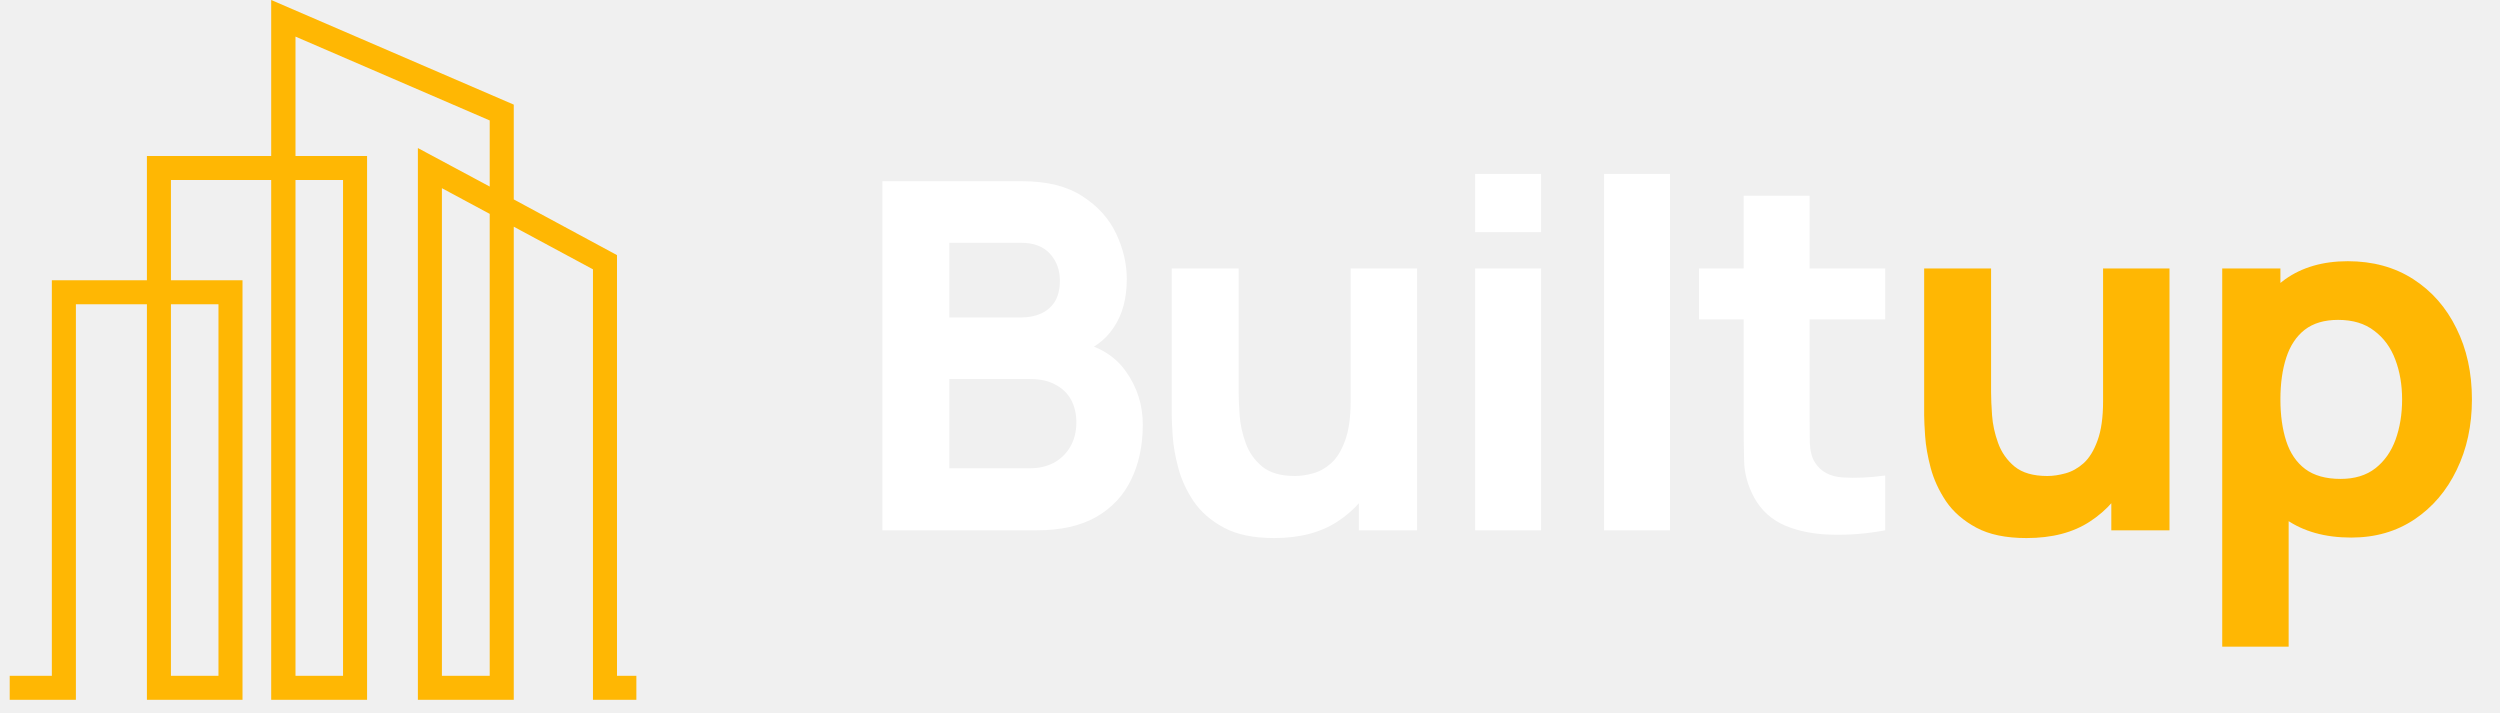
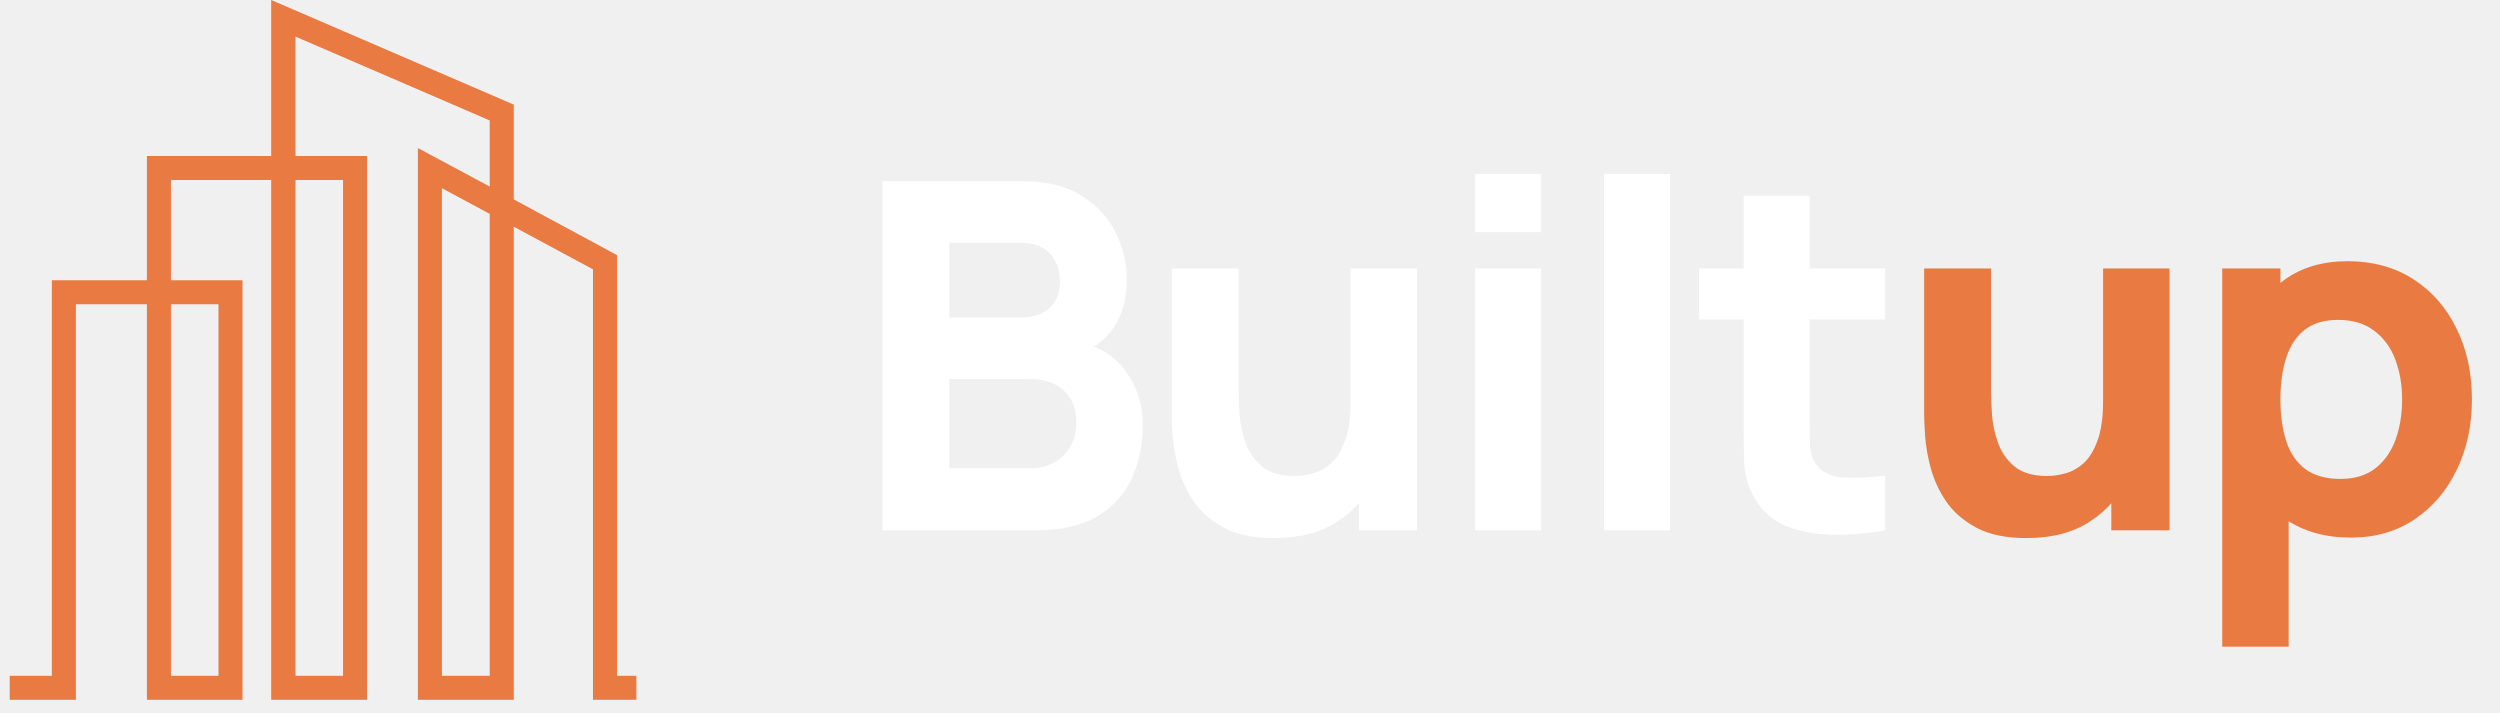
<svg xmlns="http://www.w3.org/2000/svg" width="165" height="47" viewBox="0 0 165 47" fill="none">
-   <path fill-rule="evenodd" clip-rule="evenodd" d="M9.696 18.497V10.294H17.899V0L33.908 6.905V13.161L40.722 16.838V44.602H42V46.188H39.136V17.776L33.908 14.963V46.188H27.58V9.771L32.321 12.313V7.95L19.503 2.416V10.294H24.227V46.188H17.899V11.88H11.282V18.497H16.006V46.188H9.696V20.083H5.009V46.188H0.641V44.602H3.422V18.497H9.696ZM22.64 44.602V11.88H19.503V44.602H22.64ZM14.419 44.602V20.083H11.282V44.602H14.419ZM32.321 14.116L29.166 12.421V44.602H32.321V14.116Z" fill="#FFB703" />
+   <path fill-rule="evenodd" clip-rule="evenodd" d="M9.696 18.497V10.294H17.899V0L33.908 6.905V13.161L40.722 16.838V44.602H42V46.188H39.136V17.776L33.908 14.963V46.188H27.58V9.771L32.321 12.313V7.95L19.503 2.416V10.294H24.227V46.188H17.899V11.88H11.282V18.497H16.006V46.188H9.696V20.083H5.009V46.188H0.641V44.602H3.422V18.497H9.696ZM22.64 44.602V11.88H19.503V44.602H22.64ZM14.419 44.602V20.083H11.282V44.602H14.419ZM32.321 14.116L29.166 12.421V44.602H32.321V14.116Z" fill=" #E87A42" />
  <path d="M58.24 35V11.96H67.456C69.099 11.96 70.427 12.291 71.44 12.952C72.453 13.603 73.195 14.424 73.664 15.416C74.133 16.408 74.368 17.411 74.368 18.424C74.368 19.715 74.075 20.787 73.488 21.64C72.912 22.493 72.117 23.064 71.104 23.352V22.552C72.544 22.851 73.621 23.517 74.336 24.552C75.061 25.587 75.424 26.744 75.424 28.024C75.424 29.4 75.168 30.611 74.656 31.656C74.155 32.701 73.387 33.523 72.352 34.12C71.317 34.707 70.016 35 68.448 35H58.24ZM62.656 30.904H68C68.587 30.904 69.109 30.781 69.568 30.536C70.027 30.28 70.384 29.928 70.64 29.48C70.907 29.021 71.04 28.483 71.04 27.864C71.04 27.32 70.928 26.835 70.704 26.408C70.48 25.981 70.139 25.645 69.68 25.4C69.232 25.144 68.672 25.016 68 25.016H62.656V30.904ZM62.656 20.952H67.392C67.883 20.952 68.32 20.867 68.704 20.696C69.088 20.525 69.392 20.264 69.616 19.912C69.84 19.549 69.952 19.085 69.952 18.52C69.952 17.816 69.733 17.224 69.296 16.744C68.859 16.264 68.224 16.024 67.392 16.024H62.656V20.952ZM84.087 35.512C82.732 35.512 81.628 35.283 80.775 34.824C79.922 34.365 79.255 33.784 78.775 33.08C78.306 32.376 77.97 31.645 77.767 30.888C77.564 30.12 77.442 29.421 77.399 28.792C77.356 28.163 77.335 27.704 77.335 27.416V17.72H81.751V25.88C81.751 26.275 81.772 26.781 81.815 27.4C81.858 28.008 81.991 28.621 82.215 29.24C82.439 29.859 82.802 30.376 83.303 30.792C83.815 31.208 84.535 31.416 85.463 31.416C85.836 31.416 86.236 31.357 86.663 31.24C87.09 31.123 87.49 30.899 87.863 30.568C88.236 30.227 88.54 29.731 88.775 29.08C89.02 28.419 89.143 27.555 89.143 26.488L91.639 27.672C91.639 29.037 91.362 30.317 90.807 31.512C90.252 32.707 89.415 33.672 88.295 34.408C87.186 35.144 85.783 35.512 84.087 35.512ZM89.687 35V29.272H89.143V17.72H93.527V35H89.687ZM97.359 15.32V11.48H101.711V15.32H97.359ZM97.359 35V17.72H101.711V35H97.359ZM105.867 35V11.48H110.219V35H105.867ZM124.424 35C123.23 35.224 122.056 35.32 120.904 35.288C119.763 35.267 118.739 35.069 117.832 34.696C116.936 34.312 116.254 33.699 115.784 32.856C115.358 32.067 115.134 31.267 115.112 30.456C115.091 29.635 115.08 28.707 115.08 27.672V12.92H119.432V27.416C119.432 28.088 119.438 28.696 119.448 29.24C119.47 29.773 119.582 30.2 119.784 30.52C120.168 31.128 120.782 31.459 121.624 31.512C122.467 31.565 123.4 31.523 124.424 31.384V35ZM112.136 21.08V17.72H124.424V21.08H112.136Z" fill="white" />
-   <path d="M133.747 35.512C132.392 35.512 131.288 35.283 130.435 34.824C129.582 34.365 128.915 33.784 128.435 33.08C127.966 32.376 127.63 31.645 127.427 30.888C127.224 30.12 127.102 29.421 127.059 28.792C127.016 28.163 126.995 27.704 126.995 27.416V17.72H131.411V25.88C131.411 26.275 131.432 26.781 131.475 27.4C131.518 28.008 131.651 28.621 131.875 29.24C132.099 29.859 132.462 30.376 132.963 30.792C133.475 31.208 134.195 31.416 135.123 31.416C135.496 31.416 135.896 31.357 136.323 31.24C136.75 31.123 137.15 30.899 137.523 30.568C137.896 30.227 138.2 29.731 138.435 29.08C138.68 28.419 138.803 27.555 138.803 26.488L141.299 27.672C141.299 29.037 141.022 30.317 140.467 31.512C139.912 32.707 139.075 33.672 137.955 34.408C136.846 35.144 135.443 35.512 133.747 35.512ZM139.347 35V29.272H138.803V17.72H143.187V35H139.347ZM155.179 35.48C153.461 35.48 152.027 35.08 150.875 34.28C149.723 33.48 148.853 32.392 148.267 31.016C147.691 29.64 147.403 28.088 147.403 26.36C147.403 24.632 147.691 23.08 148.267 21.704C148.843 20.328 149.691 19.24 150.811 18.44C151.931 17.64 153.312 17.24 154.955 17.24C156.608 17.24 158.048 17.635 159.275 18.424C160.501 19.213 161.451 20.296 162.123 21.672C162.805 23.037 163.147 24.6 163.147 26.36C163.147 28.088 162.811 29.64 162.139 31.016C161.477 32.392 160.549 33.48 159.355 34.28C158.16 35.08 156.768 35.48 155.179 35.48ZM146.667 42.68V17.72H150.507V29.56H151.051V42.68H146.667ZM154.475 31.608C155.413 31.608 156.181 31.373 156.779 30.904C157.376 30.435 157.819 29.805 158.107 29.016C158.395 28.216 158.539 27.331 158.539 26.36C158.539 25.4 158.389 24.525 158.091 23.736C157.792 22.936 157.328 22.301 156.699 21.832C156.08 21.352 155.285 21.112 154.315 21.112C153.408 21.112 152.672 21.331 152.107 21.768C151.552 22.205 151.147 22.819 150.891 23.608C150.635 24.397 150.507 25.315 150.507 26.36C150.507 27.405 150.635 28.323 150.891 29.112C151.147 29.901 151.563 30.515 152.139 30.952C152.725 31.389 153.504 31.608 154.475 31.608Z" fill="#FFB703" />
+   <path d="M133.747 35.512C132.392 35.512 131.288 35.283 130.435 34.824C129.582 34.365 128.915 33.784 128.435 33.08C127.966 32.376 127.63 31.645 127.427 30.888C127.224 30.12 127.102 29.421 127.059 28.792C127.016 28.163 126.995 27.704 126.995 27.416V17.72H131.411V25.88C131.411 26.275 131.432 26.781 131.475 27.4C131.518 28.008 131.651 28.621 131.875 29.24C132.099 29.859 132.462 30.376 132.963 30.792C133.475 31.208 134.195 31.416 135.123 31.416C135.496 31.416 135.896 31.357 136.323 31.24C136.75 31.123 137.15 30.899 137.523 30.568C137.896 30.227 138.2 29.731 138.435 29.08C138.68 28.419 138.803 27.555 138.803 26.488L141.299 27.672C141.299 29.037 141.022 30.317 140.467 31.512C139.912 32.707 139.075 33.672 137.955 34.408C136.846 35.144 135.443 35.512 133.747 35.512ZM139.347 35V29.272H138.803V17.72H143.187V35H139.347ZM155.179 35.48C153.461 35.48 152.027 35.08 150.875 34.28C149.723 33.48 148.853 32.392 148.267 31.016C147.691 29.64 147.403 28.088 147.403 26.36C147.403 24.632 147.691 23.08 148.267 21.704C148.843 20.328 149.691 19.24 150.811 18.44C151.931 17.64 153.312 17.24 154.955 17.24C156.608 17.24 158.048 17.635 159.275 18.424C160.501 19.213 161.451 20.296 162.123 21.672C162.805 23.037 163.147 24.6 163.147 26.36C163.147 28.088 162.811 29.64 162.139 31.016C161.477 32.392 160.549 33.48 159.355 34.28C158.16 35.08 156.768 35.48 155.179 35.48ZM146.667 42.68V17.72H150.507V29.56H151.051V42.68H146.667ZM154.475 31.608C155.413 31.608 156.181 31.373 156.779 30.904C157.376 30.435 157.819 29.805 158.107 29.016C158.395 28.216 158.539 27.331 158.539 26.36C158.539 25.4 158.389 24.525 158.091 23.736C157.792 22.936 157.328 22.301 156.699 21.832C156.08 21.352 155.285 21.112 154.315 21.112C153.408 21.112 152.672 21.331 152.107 21.768C151.552 22.205 151.147 22.819 150.891 23.608C150.635 24.397 150.507 25.315 150.507 26.36C150.507 27.405 150.635 28.323 150.891 29.112C151.147 29.901 151.563 30.515 152.139 30.952C152.725 31.389 153.504 31.608 154.475 31.608Z" fill=" #E87A42" />
</svg>
